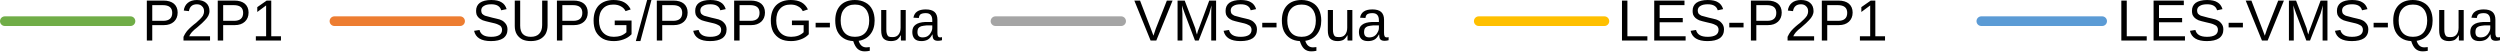
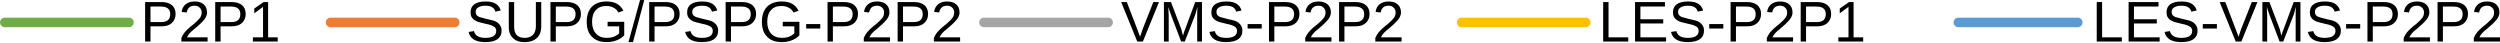
- <svg xmlns="http://www.w3.org/2000/svg" width="136.877mm" height="2.817mm" viewBox="0 0 136.877 2.817" version="1.1" id="svg1">
+ <svg xmlns="http://www.w3.org/2000/svg" width="138.483mm" height="2.332mm" viewBox="0 0 138.483 2.332" version="1.1" id="svg1">
  <defs id="defs1" />
-   <path d="M 0.265,1.159 H 7.144" stroke="#70ad47" stroke-width="0.529" stroke-linecap="round" stroke-linejoin="round" stroke-miterlimit="10" fill="none" fill-rule="evenodd" id="path43" />
-   <text font-family="Arial, Arial_MSFontService, sans-serif" font-weight="400" font-size="3.175px" id="text44" x="7.772" y="2.217" style="stroke-width:0.265;-inkscape-font-specification:'Arial, Arial_MSFontService, sans-serif, Normal';font-family:Arial, Arial_MSFontService, sans-serif;font-weight:normal;font-style:normal;font-stretch:normal;font-variant:normal;font-size:3.175px;font-variant-ligatures:normal;font-variant-caps:normal;font-variant-numeric:normal;font-variant-east-asian:normal">
-     <tspan id="tspan1">P2P1</tspan>
+   <path d="M 0.265,1.242 H 7.144" stroke="#70ad47" stroke-width="0.529" stroke-linecap="round" stroke-linejoin="round" stroke-miterlimit="10" fill="none" fill-rule="evenodd" id="path43" />
+   <text font-family="Arial, Arial_MSFontService, sans-serif" font-weight="400" font-size="3.175px" id="text44" x="7.772" y="2.301" style="font-style:normal;font-variant:normal;font-weight:normal;font-stretch:normal;font-size:3.175px;font-family:Arial, Arial_MSFontService, sans-serif;-inkscape-font-specification:'Arial, Arial_MSFontService, sans-serif, Normal';font-variant-ligatures:normal;font-variant-caps:normal;font-variant-numeric:normal;font-variant-east-asian:normal;stroke-width:0.265">
+     <tspan id="tspan1" x="7.772" y="2.301">P2P1</tspan>
  </text>
-   <path d="m 18.311,1.159 h 6.879" stroke="#ed7d31" stroke-width="0.529" stroke-linecap="round" stroke-linejoin="round" stroke-miterlimit="10" fill="none" fill-rule="evenodd" id="path45" />
-   <text font-family="Arial, Arial_MSFontService, sans-serif" font-weight="400" font-size="3.175px" id="text46" x="25.815" y="2.217" style="font-style:normal;font-variant:normal;font-weight:normal;font-stretch:normal;font-size:3.175px;font-family:Arial, Arial_MSFontService, sans-serif;-inkscape-font-specification:'Arial, Arial_MSFontService, sans-serif, Normal';font-variant-ligatures:normal;font-variant-caps:normal;font-variant-numeric:normal;font-variant-east-asian:normal;stroke-width:0.265">
-     <tspan id="tspan2" x="25.815" y="2.217">SUPG/PSPG-Qua</tspan>
+   <path d="m 18.311,1.242 h 6.879" stroke="#ed7d31" stroke-width="0.529" stroke-linecap="round" stroke-linejoin="round" stroke-miterlimit="10" fill="none" fill-rule="evenodd" id="path45" />
+   <text font-family="Arial, Arial_MSFontService, sans-serif" font-weight="400" font-size="3.175px" id="text46" x="25.815" y="2.301" style="font-style:normal;font-variant:normal;font-weight:normal;font-stretch:normal;font-size:3.175px;font-family:Arial, Arial_MSFontService, sans-serif;-inkscape-font-specification:'Arial, Arial_MSFontService, sans-serif, Normal';font-variant-ligatures:normal;font-variant-caps:normal;font-variant-numeric:normal;font-variant-east-asian:normal;stroke-width:0.265">
+     <tspan id="tspan2" x="25.815" y="2.301">SUPG/PSPG-P2P2</tspan>
  </text>
-   <path d="m 54.504,1.159 h 6.879" stroke="#a5a5a5" stroke-width="0.529" stroke-linecap="round" stroke-linejoin="round" stroke-miterlimit="10" fill="none" fill-rule="evenodd" id="path47" />
-   <text font-family="Arial, Arial_MSFontService, sans-serif" font-weight="400" font-size="3.175px" id="text48" x="62.09" y="2.217" style="stroke-width:0.265">VMS-Qua</text>
-   <path d="m 80.963,1.159 h 6.879" stroke="#ffc000" stroke-width="0.529" stroke-linecap="round" stroke-linejoin="round" stroke-miterlimit="10" fill="none" fill-rule="evenodd" id="path49" />
-   <text font-family="Arial, Arial_MSFontService, sans-serif" font-weight="400" font-size="3.175px" id="text50" x="88.54" y="2.217" style="stroke-width:0.265">LES-P2P1</text>
-   <path d="m 108.479,1.159 h 6.615" stroke="#5b9bd5" stroke-width="0.529" stroke-linecap="round" stroke-linejoin="round" stroke-miterlimit="10" fill="none" fill-rule="evenodd" id="path51" />
-   <text font-family="Arial, Arial_MSFontService, sans-serif" font-weight="400" font-size="3.175px" id="text52" x="115.88" y="2.217" style="stroke-width:0.265">LES-VMS-Qua</text>
+   <path d="m 54.504,1.242 h 6.879" stroke="#a5a5a5" stroke-width="0.529" stroke-linecap="round" stroke-linejoin="round" stroke-miterlimit="10" fill="none" fill-rule="evenodd" id="path47" />
+   <text font-family="Arial, Arial_MSFontService, sans-serif" font-weight="400" font-size="3.175px" id="text48" x="62.09" y="2.301" style="font-style:normal;font-variant:normal;font-weight:normal;font-stretch:normal;font-size:3.175px;font-family:Arial, Arial_MSFontService, sans-serif;-inkscape-font-specification:'Arial, Arial_MSFontService, sans-serif, Normal';font-variant-ligatures:normal;font-variant-caps:normal;font-variant-numeric:normal;font-variant-east-asian:normal;stroke-width:0.265">
+     <tspan id="tspan3" x="62.09" y="2.301">VMS-P2P2</tspan>
+   </text>
+   <path d="m 80.963,1.242 h 6.879" stroke="#ffc000" stroke-width="0.529" stroke-linecap="round" stroke-linejoin="round" stroke-miterlimit="10" fill="none" fill-rule="evenodd" id="path49" />
+   <text font-family="Arial, Arial_MSFontService, sans-serif" font-weight="400" font-size="3.175px" id="text50" x="88.54" y="2.301" style="stroke-width:0.265">LES-P2P1</text>
+   <path d="m 108.479,1.242 h 6.615" stroke="#5b9bd5" stroke-width="0.529" stroke-linecap="round" stroke-linejoin="round" stroke-miterlimit="10" fill="none" fill-rule="evenodd" id="path51" />
+   <text font-family="Arial, Arial_MSFontService, sans-serif" font-weight="400" font-size="3.175px" id="text52" x="115.88" y="2.301" style="font-style:normal;font-variant:normal;font-weight:normal;font-stretch:normal;font-size:3.175px;font-family:Arial, Arial_MSFontService, sans-serif;-inkscape-font-specification:'Arial, Arial_MSFontService, sans-serif, Normal';font-variant-ligatures:normal;font-variant-caps:normal;font-variant-numeric:normal;font-variant-east-asian:normal;stroke-width:0.265">
+     <tspan id="tspan4" x="115.88" y="2.301">LES-VMS-P2P2</tspan>
+   </text>
</svg>
